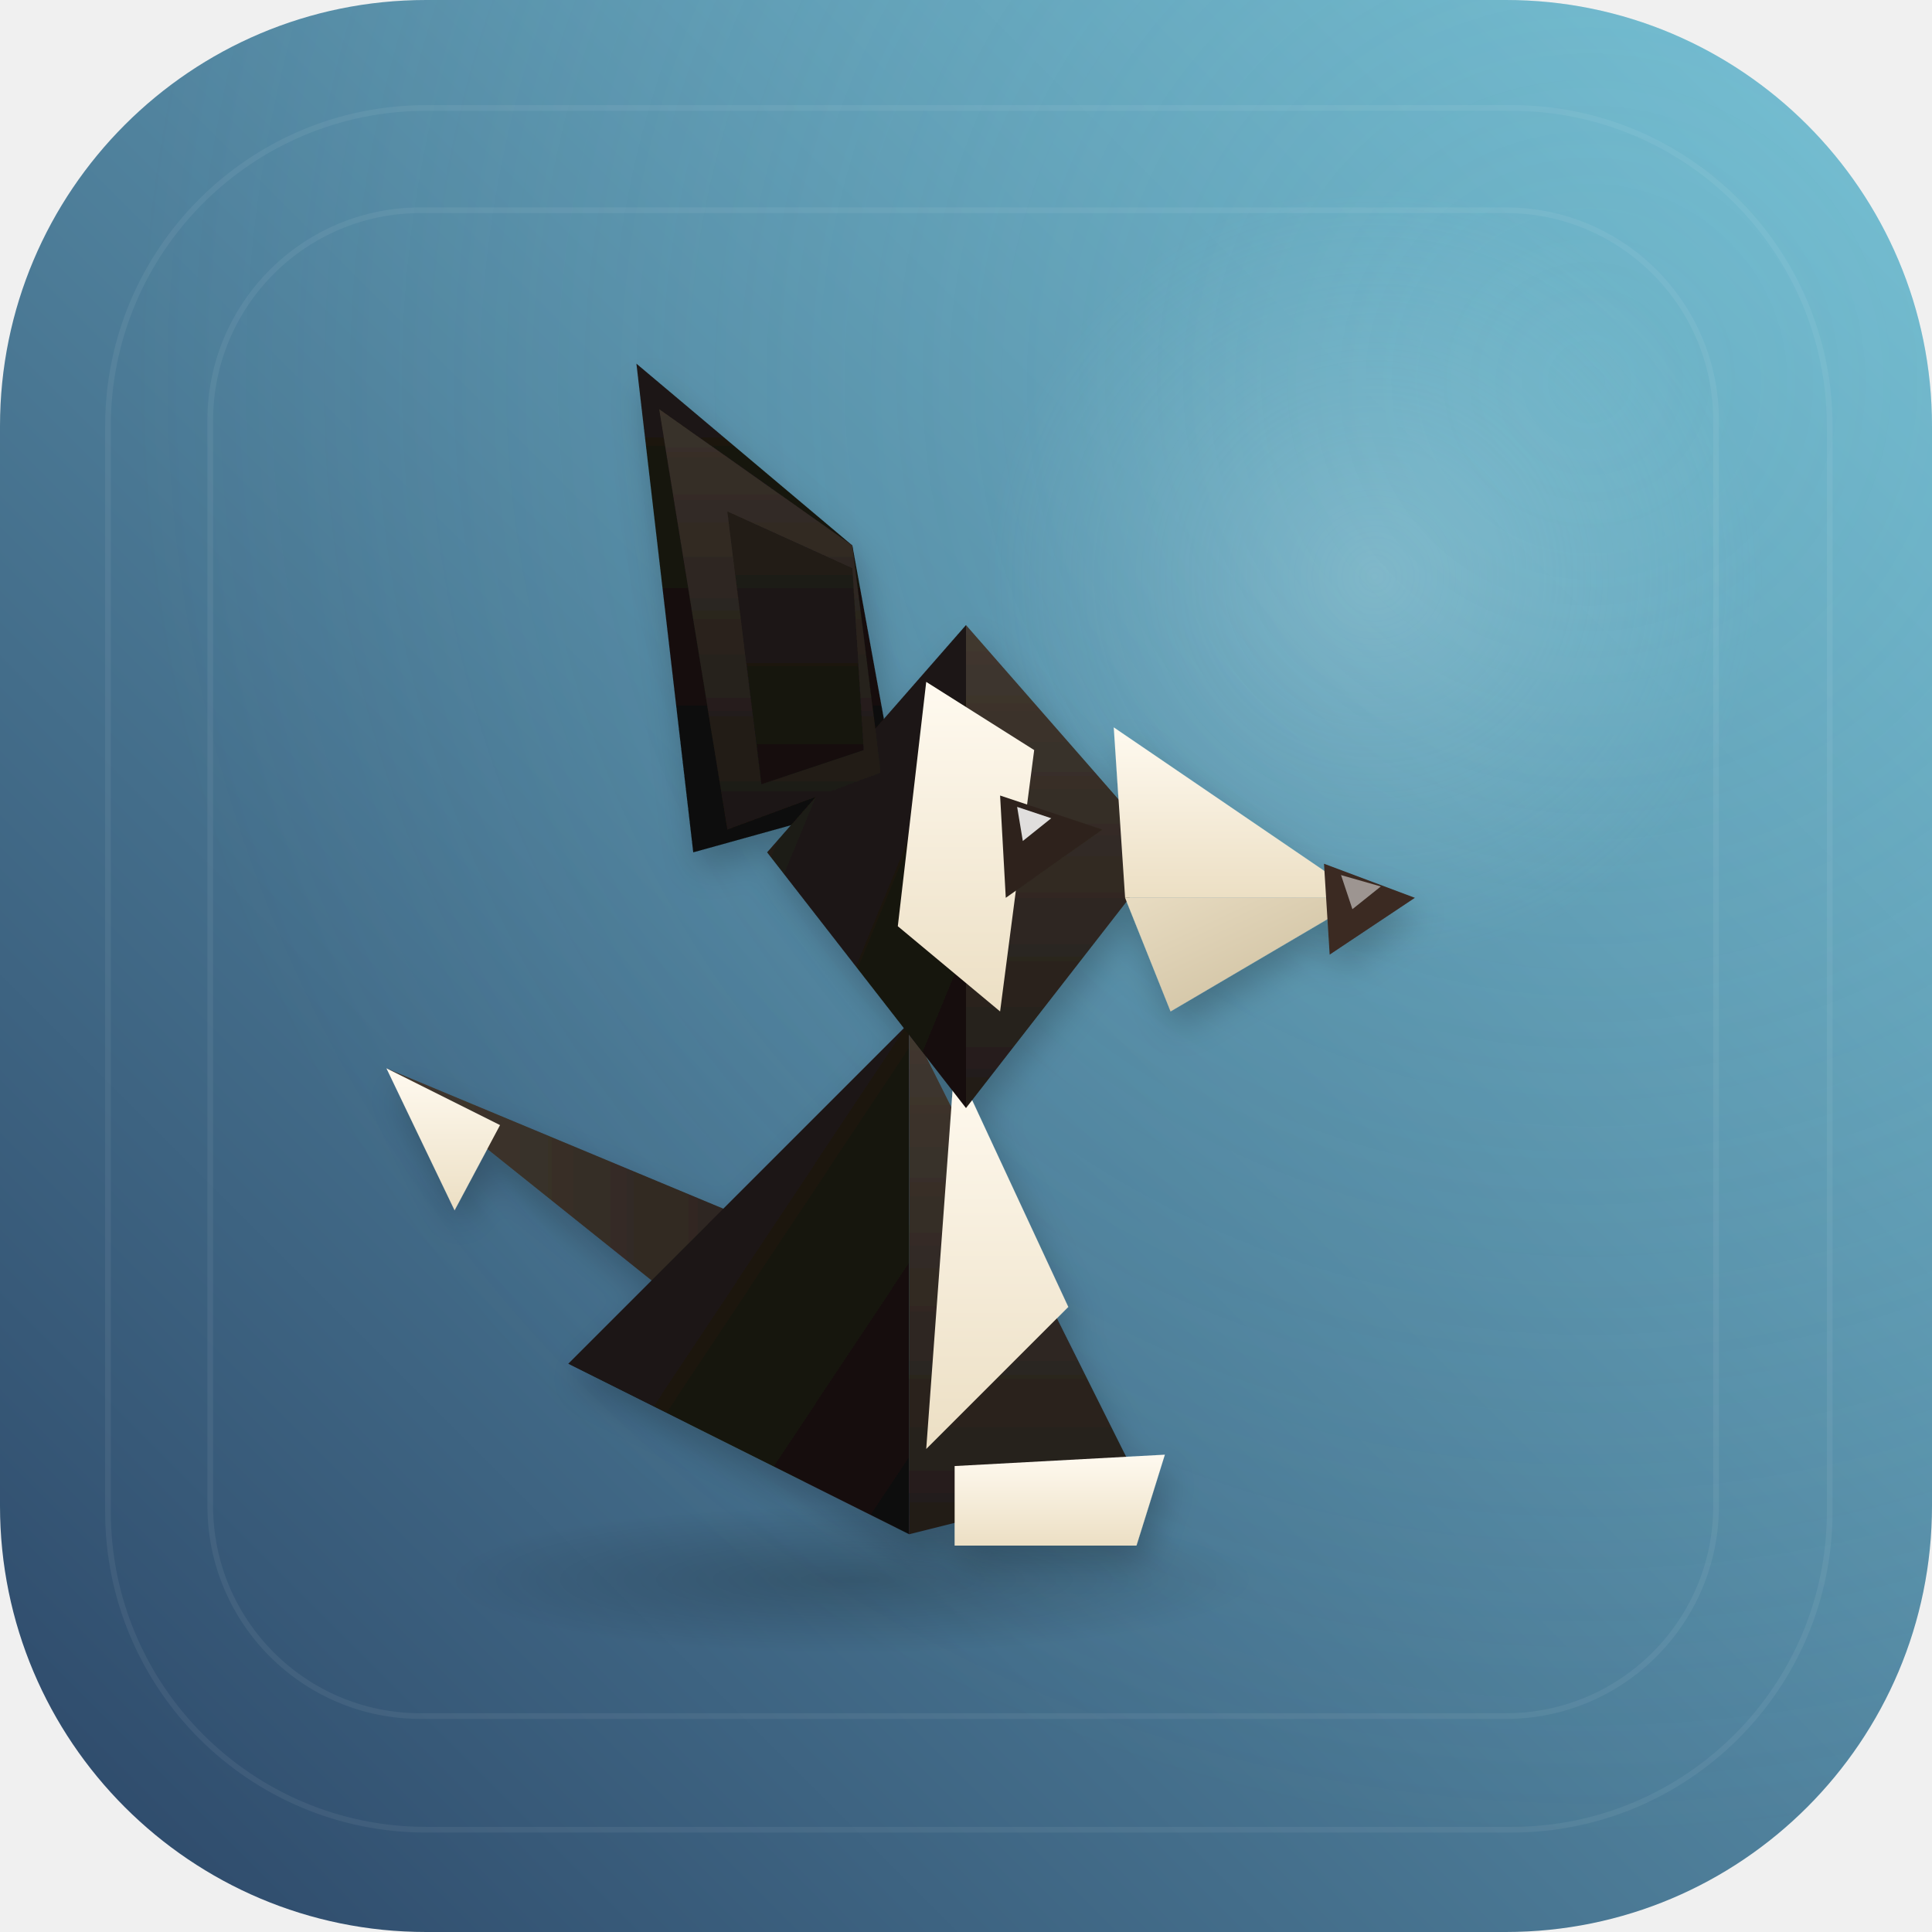
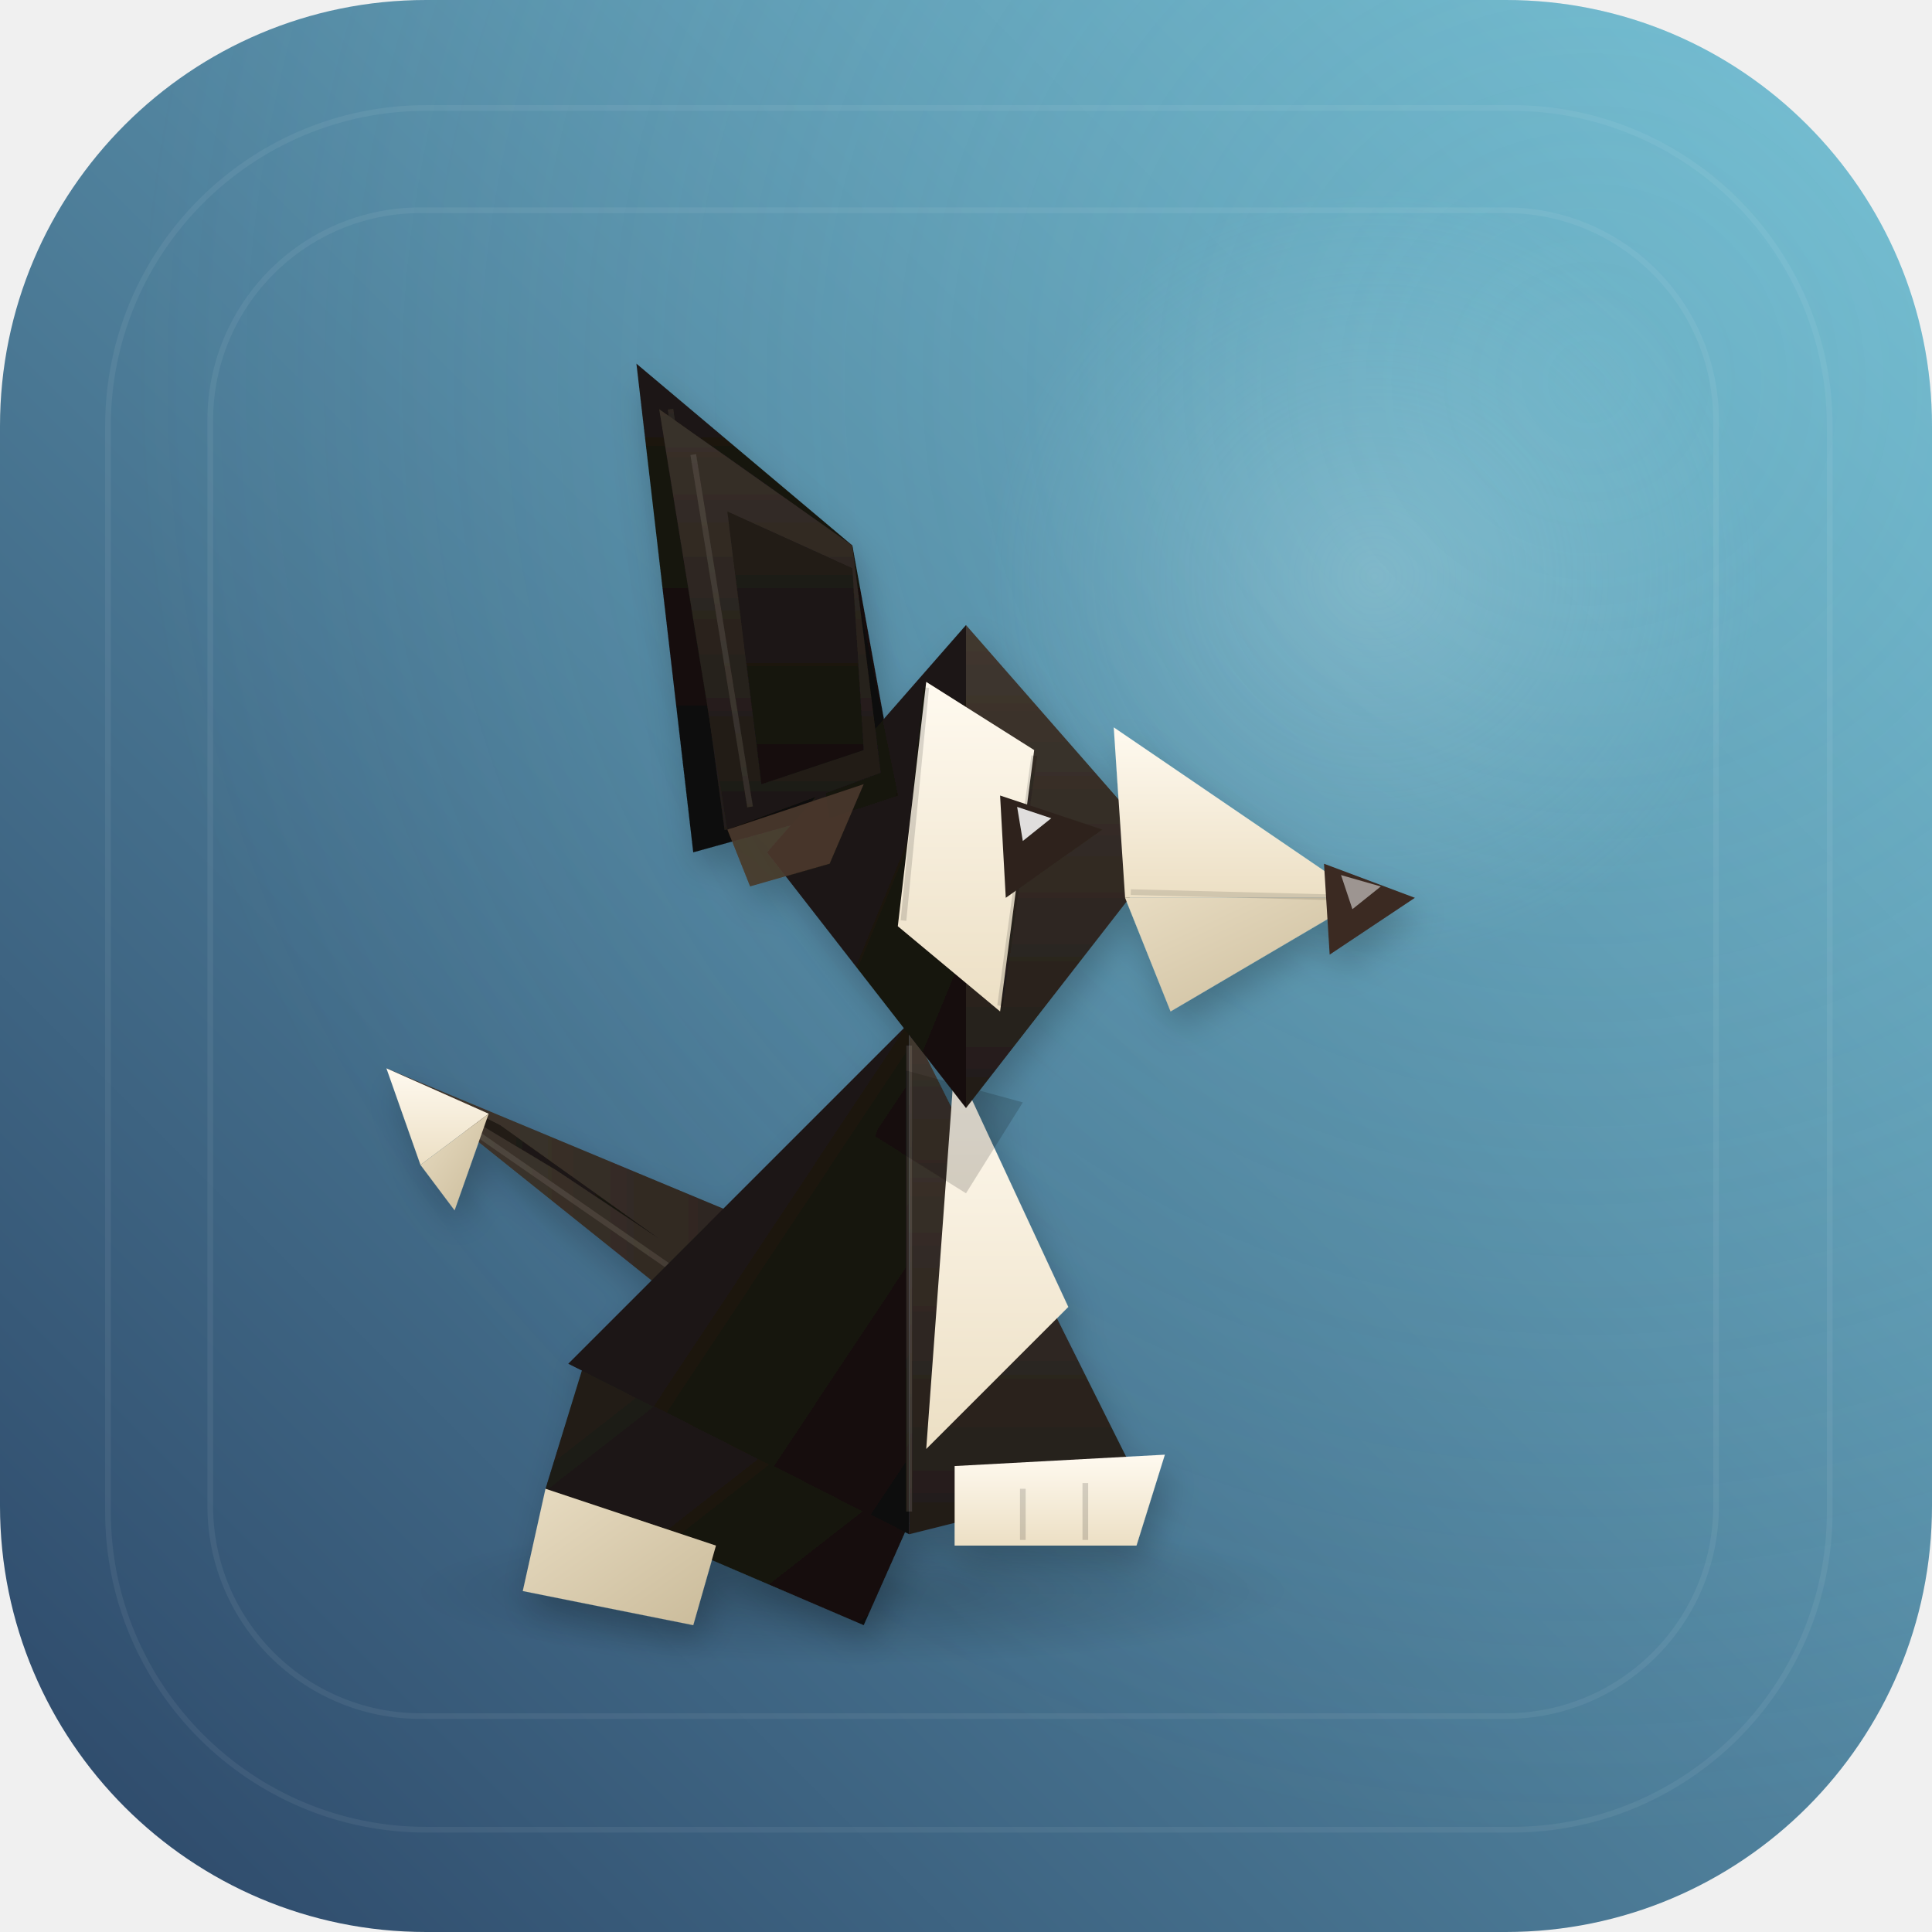
<svg xmlns="http://www.w3.org/2000/svg" viewBox="0 0 340 340" width="220" height="220" role="img" aria-label="Gami the origami Bernedoodle: a seated paper dog with floppy black ears and a cream blaze, tail wagging">
  <defs>
    <linearGradient id="dogTileG" x1="0" y1="1" x2="1" y2="0">
      <stop offset="0" stop-color="#2b4566" />
      <stop offset="1" stop-color="#75bfd4" />
    </linearGradient>
    <radialGradient id="dogMoonG" cx="0.71" cy="0.30" r="0.20">
      <stop offset="0" stop-color="rgba(219,242,247,0.26)" />
      <stop offset="1" stop-color="rgba(179,230,242,0)" />
    </radialGradient>
    <radialGradient id="dogTileGlow" cx="0.82" cy="0.2" r="0.75">
      <stop offset="0" stop-color="rgba(128,209,219,0.22)" />
      <stop offset="1" stop-color="rgba(128,209,219,0)" />
    </radialGradient>
    <radialGradient id="dogContactG">
      <stop offset="0" stop-color="rgba(0,0,0,0.20)" />
      <stop offset="1" stop-color="rgba(0,0,0,0)" />
    </radialGradient>
    <filter id="dogSoft" x="-30%" y="-30%" width="160%" height="160%">
      <feDropShadow dx="1" dy="3" stdDeviation="3" flood-color="#000000" flood-opacity="0.22" />
    </filter>
    <linearGradient id="dogHeadLit" x1="0" y1="0" x2="0" y2="1">
      <stop offset="0" stop-color="#413830" />
      <stop offset="1" stop-color="#221c18" />
    </linearGradient>
    <linearGradient id="dogHeadShade" x1="0" y1="0" x2="1" y2="1">
      <stop offset="0" stop-color="#241e19" />
      <stop offset="1" stop-color="#120f0c" />
    </linearGradient>
    <linearGradient id="dogEarLit" x1="0" y1="0" x2="0" y2="1">
      <stop offset="0" stop-color="#3a322b" />
      <stop offset="1" stop-color="#1c1713" />
    </linearGradient>
    <linearGradient id="dogEarShade" x1="0" y1="0" x2="0" y2="1">
      <stop offset="0" stop-color="#1c1713" />
      <stop offset="1" stop-color="#0d0b09" />
    </linearGradient>
    <linearGradient id="dogBodyLit" x1="0" y1="0" x2="0" y2="1">
      <stop offset="0" stop-color="#413830" />
      <stop offset="1" stop-color="#221c18" />
    </linearGradient>
    <linearGradient id="dogBodyShade" x1="0" y1="0" x2="1" y2="1">
      <stop offset="0" stop-color="#241e19" />
      <stop offset="1" stop-color="#100d0a" />
    </linearGradient>
    <linearGradient id="dogTailLit" x1="0" y1="0" x2="1" y2="0">
      <stop offset="0" stop-color="#413830" />
      <stop offset="1" stop-color="#2a231d" />
    </linearGradient>
    <linearGradient id="dogTailShade" x1="0" y1="0" x2="1" y2="0">
      <stop offset="0" stop-color="#241e19" />
      <stop offset="1" stop-color="#100d0a" />
    </linearGradient>
    <linearGradient id="dogCreamLit" x1="0" y1="0" x2="0" y2="1">
      <stop offset="0" stop-color="#fffaf0" />
      <stop offset="1" stop-color="#ecdfc4" />
    </linearGradient>
    <linearGradient id="dogCreamShade" x1="0" y1="0" x2="1" y2="1">
      <stop offset="0" stop-color="#e8dcc2" />
      <stop offset="1" stop-color="#cabb9a" />
    </linearGradient>
  </defs>
  <clipPath id="dogTileClip">
    <rect width="340" height="340" rx="75" />
  </clipPath>
  <g clip-path="url(#dogTileClip)">
    <rect width="340" height="340" fill="url(#dogTileG)" />
    <rect width="340" height="340" fill="url(#dogMoonG)" />
    <rect width="340" height="340" fill="url(#dogTileGlow)" />
    <rect x="19" y="19" width="303" height="303" rx="56" fill="none" stroke="rgba(255,255,255,0.06)" />
    <rect x="37" y="37" width="265" height="265" rx="37" fill="none" stroke="rgba(255,255,255,0.06)" />
-     <ellipse cx="150" cy="278" rx="72" ry="13" fill="url(#dogContactG)" />
+     <ellipse cx="150" cy="280" rx="78" ry="13" fill="url(#dogContactG)" />
    <g filter="url(#dogSoft)">
      <polygon points="150,96 112,64 122,150 158,140" fill="url(#dogEarShade)" />
+       <line x1="118" y1="72" x2="128" y2="146" stroke="rgba(255,240,220,0.08)" stroke-width="1" />
      <g transform="rotate(0 128 236)">
        <animateTransform attributeName="transform" type="rotate" values="-12 128 236;12 128 236;-12 128 236" keyTimes="0;0.5;1" dur="1.3s" repeatCount="indefinite" calcMode="spline" keySplines="0.45 0 0.55 1;0.45 0 0.55 1" />
        <polygon points="128,236 68,188 140,218" fill="url(#dogTailLit)" />
        <polygon points="128,236 140,218 150,236" fill="url(#dogTailShade)" />
-         <polygon points="68,188 88,198 80,213" fill="url(#dogCreamLit)" />
+         <polygon points="98,206 68,188 88,198 116,218" fill="url(#dogTailShade)" opacity="0.85" />
+         <line x1="128" y1="230" x2="76" y2="194" stroke="rgba(255,240,220,0.10)" stroke-width="1" />
+         <polygon points="68,188 86,196 74,205" fill="url(#dogCreamLit)" />
+         <polygon points="74,205 86,196 80,213" fill="url(#dogCreamShade)" />
      </g>
+       <polygon points="104,236 160,268 152,286 96,262" fill="url(#dogBodyShade)" />
+       <polygon points="96,262 126,272 122,286 92,280" fill="url(#dogCreamShade)" />
      <polygon points="160,180 160,270 100,240" fill="url(#dogBodyShade)" />
      <polygon points="160,180 200,260 160,270" fill="url(#dogBodyLit)" />
+       <line x1="160" y1="184" x2="160" y2="266" stroke="rgba(255,240,220,0.12)" stroke-width="1" />
      <polygon points="168,187 188,230 163,255" fill="url(#dogCreamLit)" />
      <polygon points="168,258 205,256 200,272 168,272" fill="url(#dogCreamLit)" />
+       <line x1="180" y1="262" x2="180" y2="271" stroke="rgba(0,0,0,0.15)" stroke-width="1" />
+       <line x1="191" y1="261" x2="191" y2="271" stroke="rgba(0,0,0,0.15)" stroke-width="1" />
+       <polygon points="158,188 180,194 170,210 154,200" fill="#000000" opacity="0.16" />
      <polygon points="170,110 170,195 135,150" fill="url(#dogHeadShade)" />
      <polygon points="170,110 205,150 170,195" fill="url(#dogHeadLit)" />
+       <polygon points="150,100 158,140 146,144 140,108" fill="#000000" opacity="0.22" />
      <polygon points="163,120 182,132 176,178 158,163" fill="url(#dogCreamLit)" />
+       <line x1="163" y1="121" x2="159" y2="162" stroke="rgba(0,0,0,0.14)" stroke-width="1" />
+       <line x1="182" y1="133" x2="176" y2="177" stroke="rgba(0,0,0,0.14)" stroke-width="1" />
      <polygon points="176,140 194,146 177,158" fill="#2e241d" />
      <polygon points="179,142 185,144 180,148" fill="#ffffff" opacity="0.85" />
      <polygon points="196,128 240,158 198,158" fill="url(#dogCreamLit)" />
      <polygon points="198,158 240,158 206,178" fill="url(#dogCreamShade)" />
+       <line x1="199" y1="157" x2="238" y2="158" stroke="rgba(0,0,0,0.12)" stroke-width="1" />
      <polygon points="233,152 249,158 234,168" fill="#3a2a22" />
      <polygon points="236,154 243,156 238,160" fill="#ffffff" opacity="0.5" />
      <polygon points="150,96 116,72 128,146 155,136" fill="url(#dogEarLit)" />
      <polygon points="150,100 128,90 134,138 152,132" fill="url(#dogEarShade)" opacity="0.7" />
+       <polygon points="128,146 152,138 146,152 132,156" fill="#4a382c" opacity="0.9" />
+       <line x1="122" y1="80" x2="132" y2="142" stroke="rgba(255,240,220,0.10)" stroke-width="1" />
    </g>
  </g>
</svg>
